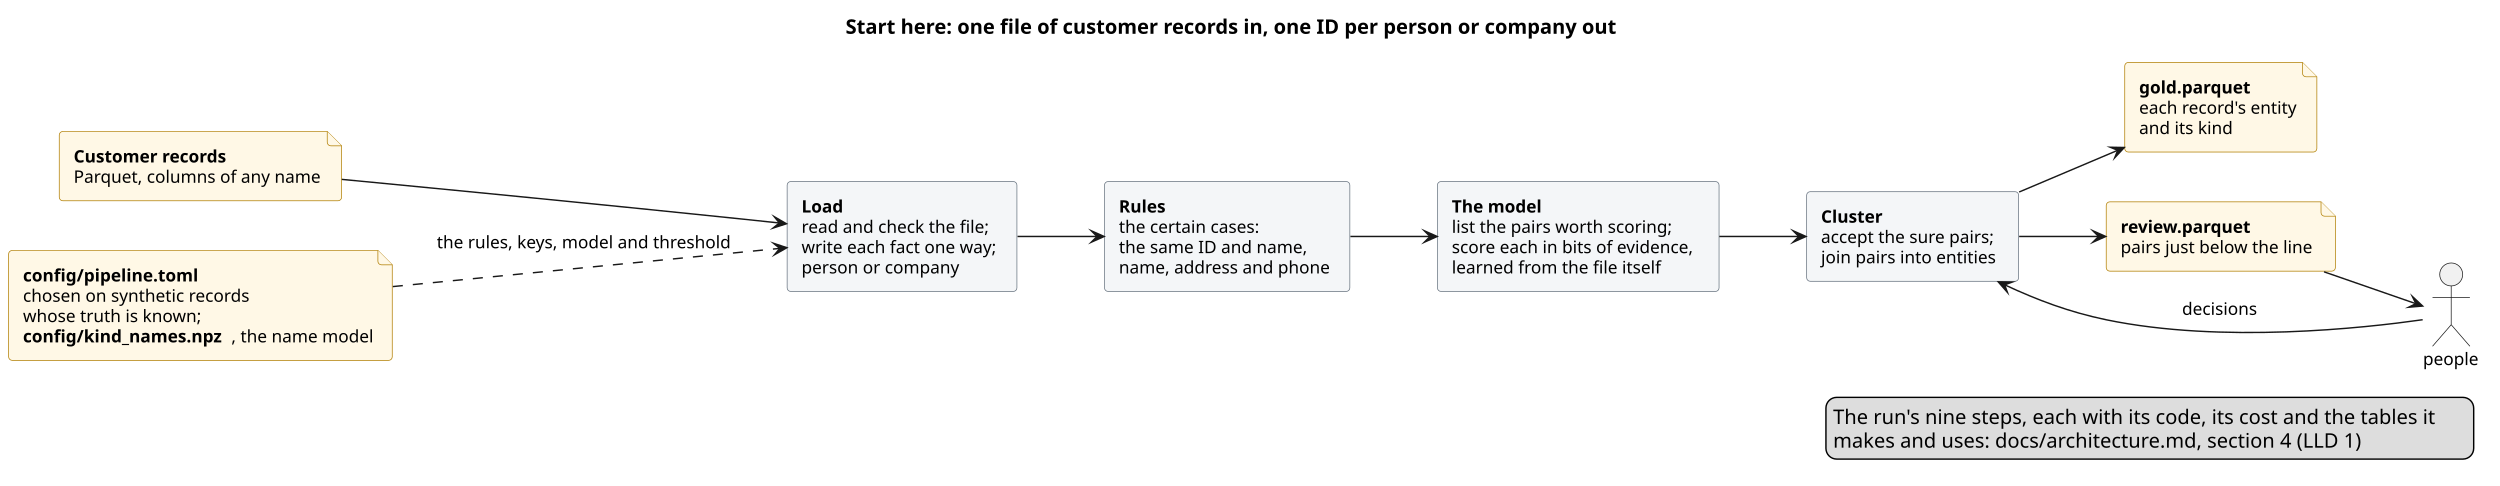
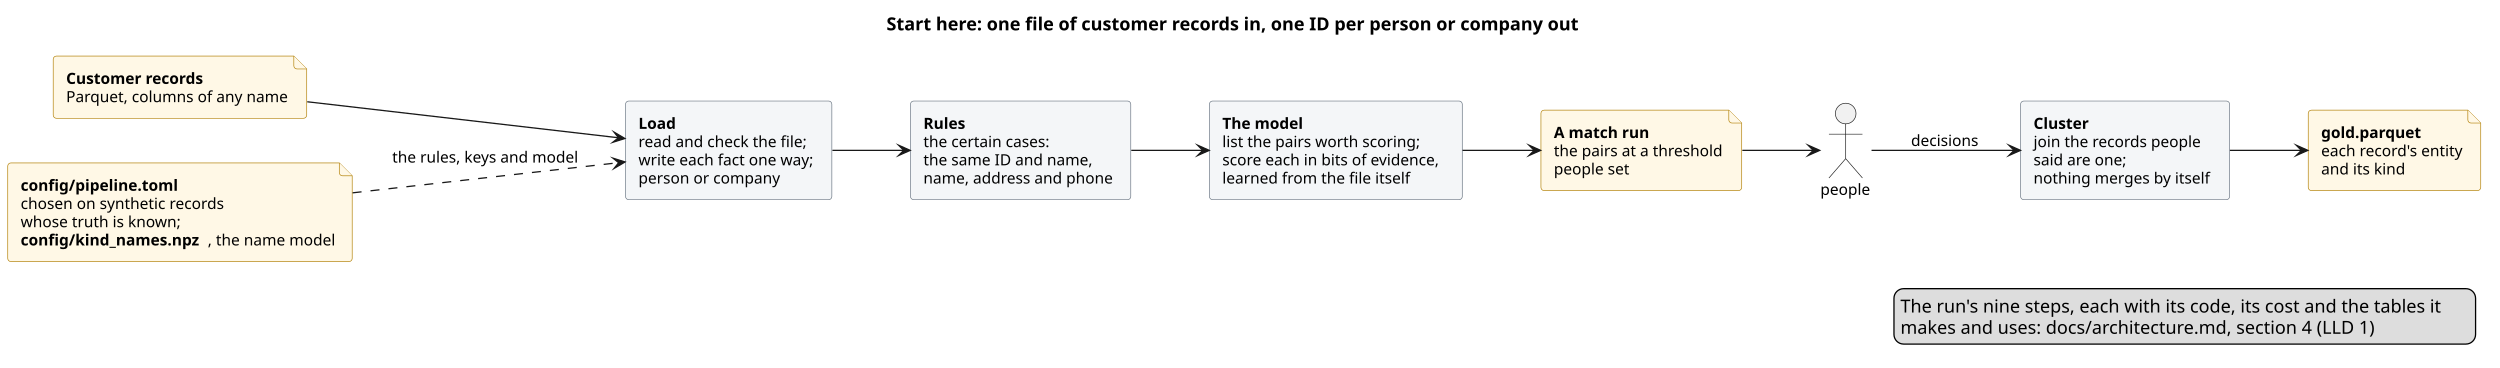
- <svg xmlns="http://www.w3.org/2000/svg" version="1.1" data-diagram-type="DESCRIPTION" style="width:1741px;height:338px;background:#FFFFFF;" width="1741px" height="338px" viewBox="0 0 1741 338" zoomAndPan="magnify" preserveAspectRatio="none" contentStyleType="text/css">
+ <svg xmlns="http://www.w3.org/2000/svg" version="1.1" data-diagram-type="DESCRIPTION" style="width:1939px;height:285px;background:#FFFFFF;" width="1939px" height="285px" viewBox="0 0 1939 285" zoomAndPan="magnify" preserveAspectRatio="none" contentStyleType="text/css">
  <defs />
  <g font-family="sans-serif" lengthAdjust="spacing">
    <g class="title" data-source-line="1">
-       <text x="588.852" y="23.535" fill="#000" font-size="14" textLength="556.972" font-weight="700">Start here: one file of customer records in, one ID per person or company out</text>
+       <text x="687.544" y="23.535" fill="#000" font-size="14" textLength="556.972" font-weight="700">Start here: one file of customer records in, one ID per person or company out</text>
    </g>
    <g class="entity" data-qualified-name="input" id="ent0001" data-source-line="13">
-       <path d="M41.27,94.058 L41.27,137.324 A2.5,2.5 0 0 0 43.77,139.824 L235.389,139.824 A2.5,2.5 0 0 0 237.889,137.324 L237.889,101.558 L227.889,91.558 L43.77,91.558 A2.5,2.5 0 0 0 41.27,94.058" style="stroke:#B07D00;stroke-width:0.5;" fill="#FFF8E6" />
-       <path d="M227.889,91.558 L227.889,99.058 A2.5,2.5 0 0 0 230.389,101.558 L237.889,101.558" style="stroke:#B07D00;stroke-width:0.5;" fill="#FFF8E6" />
-       <text x="51.27" y="113.16" fill="#000" font-size="12" textLength="110.549" font-weight="700">Customer records</text>
-       <text x="51.27" y="127.293" fill="#000" font-size="12" textLength="176.619">Parquet, columns of any name</text>
+       <path d="M41.27,45.988 L41.27,89.254 A2.5,2.5 0 0 0 43.77,91.754 L235.389,91.754 A2.5,2.5 0 0 0 237.889,89.254 L237.889,53.488 L227.889,43.488 L43.77,43.488 A2.5,2.5 0 0 0 41.27,45.988" style="stroke:#B07D00;stroke-width:0.5;" fill="#FFF8E6" />
+       <path d="M227.889,43.488 L227.889,50.988 A2.5,2.5 0 0 0 230.389,53.488 L237.889,53.488" style="stroke:#B07D00;stroke-width:0.5;" fill="#FFF8E6" />
+       <text x="51.27" y="65.09" fill="#000" font-size="12" textLength="110.549" font-weight="700">Customer records</text>
+       <text x="51.27" y="79.223" fill="#000" font-size="12" textLength="176.619">Parquet, columns of any name</text>
    </g>
    <g class="entity" data-qualified-name="load" id="ent0002" data-source-line="14">
-       <rect x="548.17" y="126.428" width="160.01" height="76.531" fill="#F4F6F8" style="stroke:#65717E;stroke-width:0.5;" rx="2.5" ry="2.5" />
-       <text x="558.17" y="148.03" fill="#000" font-size="12" textLength="29.648" font-weight="700">Load</text>
-       <text x="558.17" y="162.163" fill="#000" font-size="12" textLength="136.482">read and check the file;</text>
-       <text x="558.17" y="176.295" fill="#000" font-size="12" textLength="140.01">write each fact one way;</text>
-       <text x="558.17" y="190.428" fill="#000" font-size="12" textLength="112.576">person or company</text>
+       <rect x="485.17" y="78.358" width="160.01" height="76.531" fill="#F4F6F8" style="stroke:#65717E;stroke-width:0.5;" rx="2.5" ry="2.5" />
+       <text x="495.17" y="99.96" fill="#000" font-size="12" textLength="29.648" font-weight="700">Load</text>
+       <text x="495.17" y="114.093" fill="#000" font-size="12" textLength="136.482">read and check the file;</text>
+       <text x="495.17" y="128.225" fill="#000" font-size="12" textLength="140.01">write each fact one way;</text>
+       <text x="495.17" y="142.358" fill="#000" font-size="12" textLength="112.576">person or company</text>
    </g>
    <g class="entity" data-qualified-name="rules" id="ent0003" data-source-line="15">
-       <rect x="769.18" y="126.428" width="170.844" height="76.531" fill="#F4F6F8" style="stroke:#65717E;stroke-width:0.5;" rx="2.5" ry="2.5" />
-       <text x="779.18" y="148.03" fill="#000" font-size="12" textLength="33.879" font-weight="700">Rules</text>
-       <text x="779.18" y="162.163" fill="#000" font-size="12" textLength="101.479">the certain cases:</text>
-       <text x="779.18" y="176.295" fill="#000" font-size="12" textLength="134.273">the same ID and name,</text>
-       <text x="779.18" y="190.428" fill="#000" font-size="12" textLength="150.844">name, address and phone</text>
+       <rect x="706.18" y="78.358" width="170.844" height="76.531" fill="#F4F6F8" style="stroke:#65717E;stroke-width:0.5;" rx="2.5" ry="2.5" />
+       <text x="716.18" y="99.96" fill="#000" font-size="12" textLength="33.879" font-weight="700">Rules</text>
+       <text x="716.18" y="114.093" fill="#000" font-size="12" textLength="101.479">the certain cases:</text>
+       <text x="716.18" y="128.225" fill="#000" font-size="12" textLength="134.273">the same ID and name,</text>
+       <text x="716.18" y="142.358" fill="#000" font-size="12" textLength="150.844">name, address and phone</text>
    </g>
    <g class="entity" data-qualified-name="model" id="ent0004" data-source-line="16">
-       <rect x="1001.02" y="126.428" width="196.127" height="76.531" fill="#F4F6F8" style="stroke:#65717E;stroke-width:0.5;" rx="2.5" ry="2.5" />
-       <text x="1011.02" y="148.03" fill="#000" font-size="12" textLength="65.332" font-weight="700">The model</text>
-       <text x="1011.02" y="162.163" fill="#000" font-size="12" textLength="160.23">list the pairs worth scoring;</text>
-       <text x="1011.02" y="176.295" fill="#000" font-size="12" textLength="176.127">score each in bits of evidence,</text>
-       <text x="1011.02" y="190.428" fill="#000" font-size="12" textLength="151.758">learned from the file itself</text>
+       <rect x="938.02" y="78.358" width="196.127" height="76.531" fill="#F4F6F8" style="stroke:#65717E;stroke-width:0.5;" rx="2.5" ry="2.5" />
+       <text x="948.02" y="99.96" fill="#000" font-size="12" textLength="65.332" font-weight="700">The model</text>
+       <text x="948.02" y="114.093" fill="#000" font-size="12" textLength="160.23">list the pairs worth scoring;</text>
+       <text x="948.02" y="128.225" fill="#000" font-size="12" textLength="176.127">score each in bits of evidence,</text>
+       <text x="948.02" y="142.358" fill="#000" font-size="12" textLength="151.758">learned from the file itself</text>
    </g>
    <g class="entity" data-qualified-name="cluster" id="ent0005" data-source-line="17">
-       <rect x="1258.15" y="133.488" width="147.629" height="62.398" fill="#F4F6F8" style="stroke:#65717E;stroke-width:0.5;" rx="2.5" ry="2.5" />
-       <text x="1268.15" y="155.09" fill="#000" font-size="12" textLength="44.467" font-weight="700">Cluster</text>
-       <text x="1268.15" y="169.223" fill="#000" font-size="12" textLength="125.291">accept the sure pairs;</text>
-       <text x="1268.15" y="183.355" fill="#000" font-size="12" textLength="127.629">join pairs into entities</text>
+       <rect x="1567.18" y="78.358" width="162.09" height="76.531" fill="#F4F6F8" style="stroke:#65717E;stroke-width:0.5;" rx="2.5" ry="2.5" />
+       <text x="1577.18" y="99.96" fill="#000" font-size="12" textLength="44.467" font-weight="700">Cluster</text>
+       <text x="1577.18" y="114.093" fill="#000" font-size="12" textLength="134.959">join the records people</text>
+       <text x="1577.18" y="128.225" fill="#000" font-size="12" textLength="74.883">said are one;</text>
+       <text x="1577.18" y="142.358" fill="#000" font-size="12" textLength="142.09">nothing merges by itself</text>
    </g>
    <g class="entity" data-qualified-name="gold" id="ent0006" data-source-line="18">
-       <path d="M1479.67,45.988 L1479.67,103.387 A2.5,2.5 0 0 0 1482.17,105.887 L1610.959,105.887 A2.5,2.5 0 0 0 1613.459,103.387 L1613.459,53.488 L1603.459,43.488 L1482.17,43.488 A2.5,2.5 0 0 0 1479.67,45.988" style="stroke:#B07D00;stroke-width:0.5;" fill="#FFF8E6" />
-       <path d="M1603.459,43.488 L1603.459,50.988 A2.5,2.5 0 0 0 1605.959,53.488 L1613.459,53.488" style="stroke:#B07D00;stroke-width:0.5;" fill="#FFF8E6" />
-       <text x="1489.67" y="65.09" fill="#000" font-size="12" textLength="78.586" font-weight="700">gold.parquet</text>
-       <text x="1489.67" y="79.223" fill="#000" font-size="12" textLength="113.789">each record's entity</text>
-       <text x="1489.67" y="93.355" fill="#000" font-size="12" textLength="68.777">and its kind</text>
+       <path d="M1790.27,87.928 L1790.27,145.327 A2.5,2.5 0 0 0 1792.77,147.827 L1921.559,147.827 A2.5,2.5 0 0 0 1924.059,145.327 L1924.059,95.428 L1914.059,85.428 L1792.77,85.428 A2.5,2.5 0 0 0 1790.27,87.928" style="stroke:#B07D00;stroke-width:0.5;" fill="#FFF8E6" />
+       <path d="M1914.059,85.428 L1914.059,92.928 A2.5,2.5 0 0 0 1916.559,95.428 L1924.059,95.428" style="stroke:#B07D00;stroke-width:0.5;" fill="#FFF8E6" />
+       <text x="1800.27" y="107.03" fill="#000" font-size="12" textLength="78.586" font-weight="700">gold.parquet</text>
+       <text x="1800.27" y="121.163" fill="#000" font-size="12" textLength="113.789">each record's entity</text>
+       <text x="1800.27" y="135.295" fill="#000" font-size="12" textLength="68.777">and its kind</text>
    </g>
    <g class="entity" data-qualified-name="sheets" id="ent0007" data-source-line="19">
-       <path d="M1466.78,143.058 L1466.78,186.324 A2.5,2.5 0 0 0 1469.28,188.824 L1623.862,188.824 A2.5,2.5 0 0 0 1626.362,186.324 L1626.362,150.558 L1616.362,140.558 L1469.28,140.558 A2.5,2.5 0 0 0 1466.78,143.058" style="stroke:#B07D00;stroke-width:0.5;" fill="#FFF8E6" />
-       <path d="M1616.362,140.558 L1616.362,148.058 A2.5,2.5 0 0 0 1618.862,150.558 L1626.362,150.558" style="stroke:#B07D00;stroke-width:0.5;" fill="#FFF8E6" />
-       <text x="1476.78" y="162.16" fill="#000" font-size="12" textLength="92.045" font-weight="700">review.parquet</text>
-       <text x="1476.78" y="176.293" fill="#000" font-size="12" textLength="139.582">pairs just below the line</text>
+       <path d="M1195.15,87.928 L1195.15,145.327 A2.5,2.5 0 0 0 1197.65,147.827 L1348.365,147.827 A2.5,2.5 0 0 0 1350.865,145.327 L1350.865,95.428 L1340.865,85.428 L1197.65,85.428 A2.5,2.5 0 0 0 1195.15,87.928" style="stroke:#B07D00;stroke-width:0.5;" fill="#FFF8E6" />
+       <path d="M1340.865,85.428 L1340.865,92.928 A2.5,2.5 0 0 0 1343.365,95.428 L1350.865,95.428" style="stroke:#B07D00;stroke-width:0.5;" fill="#FFF8E6" />
+       <text x="1205.15" y="107.03" fill="#000" font-size="12" textLength="75.785" font-weight="700">A match run</text>
+       <text x="1205.15" y="121.163" fill="#000" font-size="12" textLength="135.715">the pairs at a threshold</text>
+       <text x="1205.15" y="135.295" fill="#000" font-size="12" textLength="60.404">people set</text>
    </g>
    <g class="entity" data-qualified-name="people" id="ent0008" data-source-line="20">
-       <ellipse cx="1707.018" cy="191.128" rx="8" ry="8" fill="#F1F1F1" style="stroke:#181818;stroke-width:0.5;" />
-       <path d="M1707.018,199.128 L1707.018,226.128 M1694.018,207.128 L1720.018,207.128 M1707.018,226.128 L1694.018,241.128 M1707.018,226.128 L1720.018,241.128" style="stroke:#181818;stroke-width:0.5;" fill="none" />
-       <text x="1687.36" y="254.23" fill="#000" font-size="12" textLength="39.316">people</text>
+       <ellipse cx="1431.518" cy="88.058" rx="8" ry="8" fill="#F1F1F1" style="stroke:#181818;stroke-width:0.5;" />
+       <path d="M1431.518,96.058 L1431.518,123.058 M1418.518,104.058 L1444.518,104.058 M1431.518,123.058 L1418.518,138.058 M1431.518,123.058 L1444.518,138.058" style="stroke:#181818;stroke-width:0.5;" fill="none" />
+       <text x="1411.86" y="151.16" fill="#000" font-size="12" textLength="39.316">people</text>
    </g>
    <g class="entity" data-qualified-name="config" id="ent0009" data-source-line="21">
-       <path d="M6,176.928 L6,248.46 A2.5,2.5 0 0 0 8.5,250.96 L270.666,250.96 A2.5,2.5 0 0 0 273.166,248.46 L273.166,184.428 L263.166,174.428 L8.5,174.428 A2.5,2.5 0 0 0 6,176.928" style="stroke:#B07D00;stroke-width:0.5;" fill="#FFF8E6" />
-       <path d="M263.166,174.428 L263.166,181.928 A2.5,2.5 0 0 0 265.666,184.428 L273.166,184.428" style="stroke:#B07D00;stroke-width:0.5;" fill="#FFF8E6" />
-       <text x="16" y="196.03" fill="#000" font-size="12" textLength="126.094" font-weight="700">config/pipeline.toml</text>
-       <text x="16" y="210.163" fill="#000" font-size="12" textLength="163.676">chosen on synthetic records</text>
-       <text x="16" y="224.295" fill="#000" font-size="12" textLength="128.947">whose truth is known;</text>
-       <text x="16" y="238.428" fill="#000" font-size="12" textLength="145.113" font-weight="700">config/kind_names.npz</text>
-       <text x="161.113" y="238.428" fill="#000" font-size="12" textLength="102.053">, the name model</text>
+       <path d="M6,128.858 L6,200.39 A2.5,2.5 0 0 0 8.5,202.89 L270.666,202.89 A2.5,2.5 0 0 0 273.166,200.39 L273.166,136.358 L263.166,126.358 L8.5,126.358 A2.5,2.5 0 0 0 6,128.858" style="stroke:#B07D00;stroke-width:0.5;" fill="#FFF8E6" />
+       <path d="M263.166,126.358 L263.166,133.858 A2.5,2.5 0 0 0 265.666,136.358 L273.166,136.358" style="stroke:#B07D00;stroke-width:0.5;" fill="#FFF8E6" />
+       <text x="16" y="147.96" fill="#000" font-size="12" textLength="126.094" font-weight="700">config/pipeline.toml</text>
+       <text x="16" y="162.093" fill="#000" font-size="12" textLength="163.676">chosen on synthetic records</text>
+       <text x="16" y="176.225" fill="#000" font-size="12" textLength="128.947">whose truth is known;</text>
+       <text x="16" y="190.358" fill="#000" font-size="12" textLength="145.113" font-weight="700">config/kind_names.npz</text>
+       <text x="161.113" y="190.358" fill="#000" font-size="12" textLength="102.053">, the name model</text>
    </g>
    <g class="link" data-entity-1="ent0001" data-entity-2="ent0002" id="lnk10" data-source-line="23" data-link-type="dependency">
-       <path d="M238.01,124.918 C314.28,132.218 423.01,142.788 518.17,152.688 C527.73,153.688 532.789,154.223 542.729,155.293" style="stroke:#181818;stroke-width:1;" fill="none" id="input-to-load" />
-       <polygon points="547.7,155.828,539.18,150.888,542.729,155.293,538.324,158.842,547.7,155.828" fill="#181818" style="stroke:#181818;stroke-width:1;stroke-linejoin:miter;stroke-miterlimit:10;" />
+       <path d="M238.29,78.928 C313.06,87.578 409.893,98.773 479.703,106.853" style="stroke:#181818;stroke-width:1;" fill="none" id="input-to-load" />
+       <polygon points="484.67,107.428,476.19,102.42,479.703,106.853,475.27,110.367,484.67,107.428" fill="#181818" style="stroke:#181818;stroke-width:1;stroke-linejoin:miter;stroke-miterlimit:10;" />
    </g>
    <g class="link" data-entity-1="ent0002" data-entity-2="ent0003" id="lnk11" data-source-line="24" data-link-type="dependency">
-       <path d="M708.61,164.688 C728.16,164.688 744.15,164.688 763.94,164.688" style="stroke:#181818;stroke-width:1;" fill="none" id="load-to-rules" />
-       <polygon points="768.94,164.688,759.94,160.688,763.94,164.688,759.94,168.688,768.94,164.688" fill="#181818" style="stroke:#181818;stroke-width:1;stroke-linejoin:miter;stroke-miterlimit:10;" />
+       <path d="M645.61,116.618 C665.16,116.618 681.15,116.618 700.94,116.618" style="stroke:#181818;stroke-width:1;" fill="none" id="load-to-rules" />
+       <polygon points="705.94,116.618,696.94,112.618,700.94,116.618,696.94,120.618,705.94,116.618" fill="#181818" style="stroke:#181818;stroke-width:1;stroke-linejoin:miter;stroke-miterlimit:10;" />
    </g>
    <g class="link" data-entity-1="ent0003" data-entity-2="ent0004" id="lnk12" data-source-line="25" data-link-type="dependency">
-       <path d="M940.41,164.688 C959.94,164.688 975.86,164.688 995.87,164.688" style="stroke:#181818;stroke-width:1;" fill="none" id="rules-to-model" />
-       <polygon points="1000.87,164.688,991.87,160.688,995.87,164.688,991.87,168.688,1000.87,164.688" fill="#181818" style="stroke:#181818;stroke-width:1;stroke-linejoin:miter;stroke-miterlimit:10;" />
+       <path d="M877.41,116.618 C896.94,116.618 912.86,116.618 932.87,116.618" style="stroke:#181818;stroke-width:1;" fill="none" id="rules-to-model" />
+       <polygon points="937.87,116.618,928.87,112.618,932.87,116.618,928.87,120.618,937.87,116.618" fill="#181818" style="stroke:#181818;stroke-width:1;stroke-linejoin:miter;stroke-miterlimit:10;" />
    </g>
-     <g class="link" data-entity-1="ent0004" data-entity-2="ent0005" id="lnk13" data-source-line="26" data-link-type="dependency">
-       <path d="M1197.33,164.688 C1217.54,164.688 1233.51,164.688 1252.69,164.688" style="stroke:#181818;stroke-width:1;" fill="none" id="model-to-cluster" />
-       <polygon points="1257.69,164.688,1248.69,160.688,1252.69,164.688,1248.69,168.688,1257.69,164.688" fill="#181818" style="stroke:#181818;stroke-width:1;stroke-linejoin:miter;stroke-miterlimit:10;" />
+     <g class="link" data-entity-1="ent0004" data-entity-2="ent0007" id="lnk13" data-source-line="26" data-link-type="dependency">
+       <path d="M1134.33,116.618 C1154.53,116.618 1170.54,116.618 1189.9,116.618" style="stroke:#181818;stroke-width:1;" fill="none" id="model-to-sheets" />
+       <polygon points="1194.9,116.618,1185.9,112.618,1189.9,116.618,1185.9,120.618,1194.9,116.618" fill="#181818" style="stroke:#181818;stroke-width:1;stroke-linejoin:miter;stroke-miterlimit:10;" />
    </g>
-     <g class="link" data-entity-1="ent0005" data-entity-2="ent0006" id="lnk14" data-source-line="27" data-link-type="dependency">
-       <path d="M1406.13,133.718 C1429.91,123.648 1451.545,114.486 1474.785,104.656" style="stroke:#181818;stroke-width:1;" fill="none" id="cluster-to-gold" />
-       <polygon points="1479.39,102.708,1469.543,102.53,1474.785,104.656,1472.659,109.898,1479.39,102.708" fill="#181818" style="stroke:#181818;stroke-width:1;stroke-linejoin:miter;stroke-miterlimit:10;" />
+     <g class="link" data-entity-1="ent0007" data-entity-2="ent0008" id="lnk14" data-source-line="27" data-link-type="dependency">
+       <path d="M1351.34,116.618 C1373.68,116.618 1391.11,116.618 1406.37,116.618" style="stroke:#181818;stroke-width:1;" fill="none" id="sheets-to-people" />
+       <polygon points="1411.37,116.618,1402.37,112.618,1406.37,116.618,1402.37,120.618,1411.37,116.618" fill="#181818" style="stroke:#181818;stroke-width:1;stroke-linejoin:miter;stroke-miterlimit:10;" />
    </g>
-     <g class="link" data-entity-1="ent0005" data-entity-2="ent0007" id="lnk15" data-source-line="28" data-link-type="dependency">
-       <path d="M1406.13,164.688 C1425.59,164.688 1441.69,164.688 1461.45,164.688" style="stroke:#181818;stroke-width:1;" fill="none" id="cluster-to-sheets" />
-       <polygon points="1466.45,164.688,1457.45,160.688,1461.45,164.688,1457.45,168.688,1466.45,164.688" fill="#181818" style="stroke:#181818;stroke-width:1;stroke-linejoin:miter;stroke-miterlimit:10;" />
+     <g class="link" data-entity-1="ent0005" data-entity-2="ent0006" id="lnk15" data-source-line="28" data-link-type="dependency">
+       <path d="M1729.53,116.618 C1749.52,116.618 1765.74,116.618 1784.96,116.618" style="stroke:#181818;stroke-width:1;" fill="none" id="cluster-to-gold" />
+       <polygon points="1789.96,116.618,1780.96,112.618,1784.96,116.618,1780.96,120.618,1789.96,116.618" fill="#181818" style="stroke:#181818;stroke-width:1;stroke-linejoin:miter;stroke-miterlimit:10;" />
    </g>
-     <g class="link" data-entity-1="ent0007" data-entity-2="ent0008" id="lnk16" data-source-line="29" data-link-type="dependency">
-       <path d="M1618.45,189.298 C1643.66,198.048 1665.296,205.559 1682.416,211.499" style="stroke:#181818;stroke-width:1;" fill="none" id="sheets-to-people" />
-       <polygon points="1687.14,213.138,1679.948,206.409,1682.416,211.499,1677.326,213.967,1687.14,213.138" fill="#181818" style="stroke:#181818;stroke-width:1;stroke-linejoin:miter;stroke-miterlimit:10;" />
+     <g class="link" data-entity-1="ent0008" data-entity-2="ent0005" id="lnk16" data-source-line="29" data-link-type="dependency">
+       <path d="M1451.57,116.618 C1477.44,116.618 1520.24,116.618 1562.11,116.618" style="stroke:#181818;stroke-width:1;" fill="none" id="people-to-cluster" />
+       <polygon points="1567.11,116.618,1558.11,112.618,1562.11,116.618,1558.11,120.618,1567.11,116.618" fill="#181818" style="stroke:#181818;stroke-width:1;stroke-linejoin:miter;stroke-miterlimit:10;" />
+       <text x="1482.18" y="113.22" fill="#000" font-size="12" textLength="54.375">decisions</text>
    </g>
-     <g class="link" data-entity-1="ent0008" data-entity-2="ent0005" id="lnk17" data-source-line="30" data-link-type="dependency">
-       <path d="M1687.14,222.658 C1646.38,228.468 1547.31,239.398 1466.78,222.688 C1441.12,217.368 1418.862,208.979 1396.062,198.359" style="stroke:#181818;stroke-width:1;" fill="none" id="people-to-cluster" />
-       <polygon points="1391.53,196.248,1397.999,203.674,1396.062,198.359,1401.377,196.422,1391.53,196.248" fill="#181818" style="stroke:#181818;stroke-width:1;stroke-linejoin:miter;stroke-miterlimit:10;" />
-       <text x="1519.57" y="219.29" fill="#000" font-size="12" textLength="54.375">decisions</text>
+     <g class="link" data-entity-1="ent0009" data-entity-2="ent0002" id="lnk17" data-source-line="30" data-link-type="dependency">
+       <path d="M273.45,149.568 C342.84,141.708 420.452,132.911 479.832,126.181" style="stroke:#181818;stroke-width:1;stroke-dasharray:7,7;" fill="none" id="config-to-load" />
+       <polygon points="484.8,125.618,475.407,122.657,479.832,126.181,476.308,130.606,484.8,125.618" fill="#181818" style="stroke:#181818;stroke-width:1;stroke-linejoin:miter;stroke-miterlimit:10;" />
+       <text x="304.17" y="126.1" fill="#000" font-size="12" textLength="150.229">the rules, keys and model</text>
    </g>
-     <g class="link" data-entity-1="ent0009" data-entity-2="ent0002" id="lnk18" data-source-line="31" data-link-type="dependency">
-       <path d="M273.55,199.578 C361.48,190.898 468.834,180.309 543.014,172.989" style="stroke:#181818;stroke-width:1;stroke-dasharray:7,7;" fill="none" id="config-to-load" />
-       <polygon points="547.99,172.498,538.641,169.401,543.014,172.989,539.426,177.363,547.99,172.498" fill="#181818" style="stroke:#181818;stroke-width:1;stroke-linejoin:miter;stroke-miterlimit:10;" />
-       <text x="304.17" y="172.89" fill="#000" font-size="12" textLength="213.311">the rules, keys, model and threshold</text>
-     </g>
-     <g class="legend" data-source-line="33">
-       <rect x="1271.581" y="276.73" width="451.096" height="42.977" fill="#DDD" style="stroke:#000;stroke-width:1;" rx="7.5" ry="7.5" />
-       <text x="1276.581" y="295.265" fill="#000" font-size="14" textLength="441.096">The run's nine steps, each with its code, its cost and the tables it</text>
-       <text x="1276.581" y="311.753" fill="#000" font-size="14" textLength="387.085">makes and uses: docs/architecture.md, section 4 (LLD 1)</text>
+     <g class="legend" data-source-line="32">
+       <rect x="1468.963" y="223.89" width="451.096" height="42.977" fill="#DDD" style="stroke:#000;stroke-width:1;" rx="7.5" ry="7.5" />
+       <text x="1473.963" y="242.425" fill="#000" font-size="14" textLength="441.096">The run's nine steps, each with its code, its cost and the tables it</text>
+       <text x="1473.963" y="258.913" fill="#000" font-size="14" textLength="387.085">makes and uses: docs/architecture.md, section 4 (LLD 1)</text>
    </g>
  </g>
</svg>
